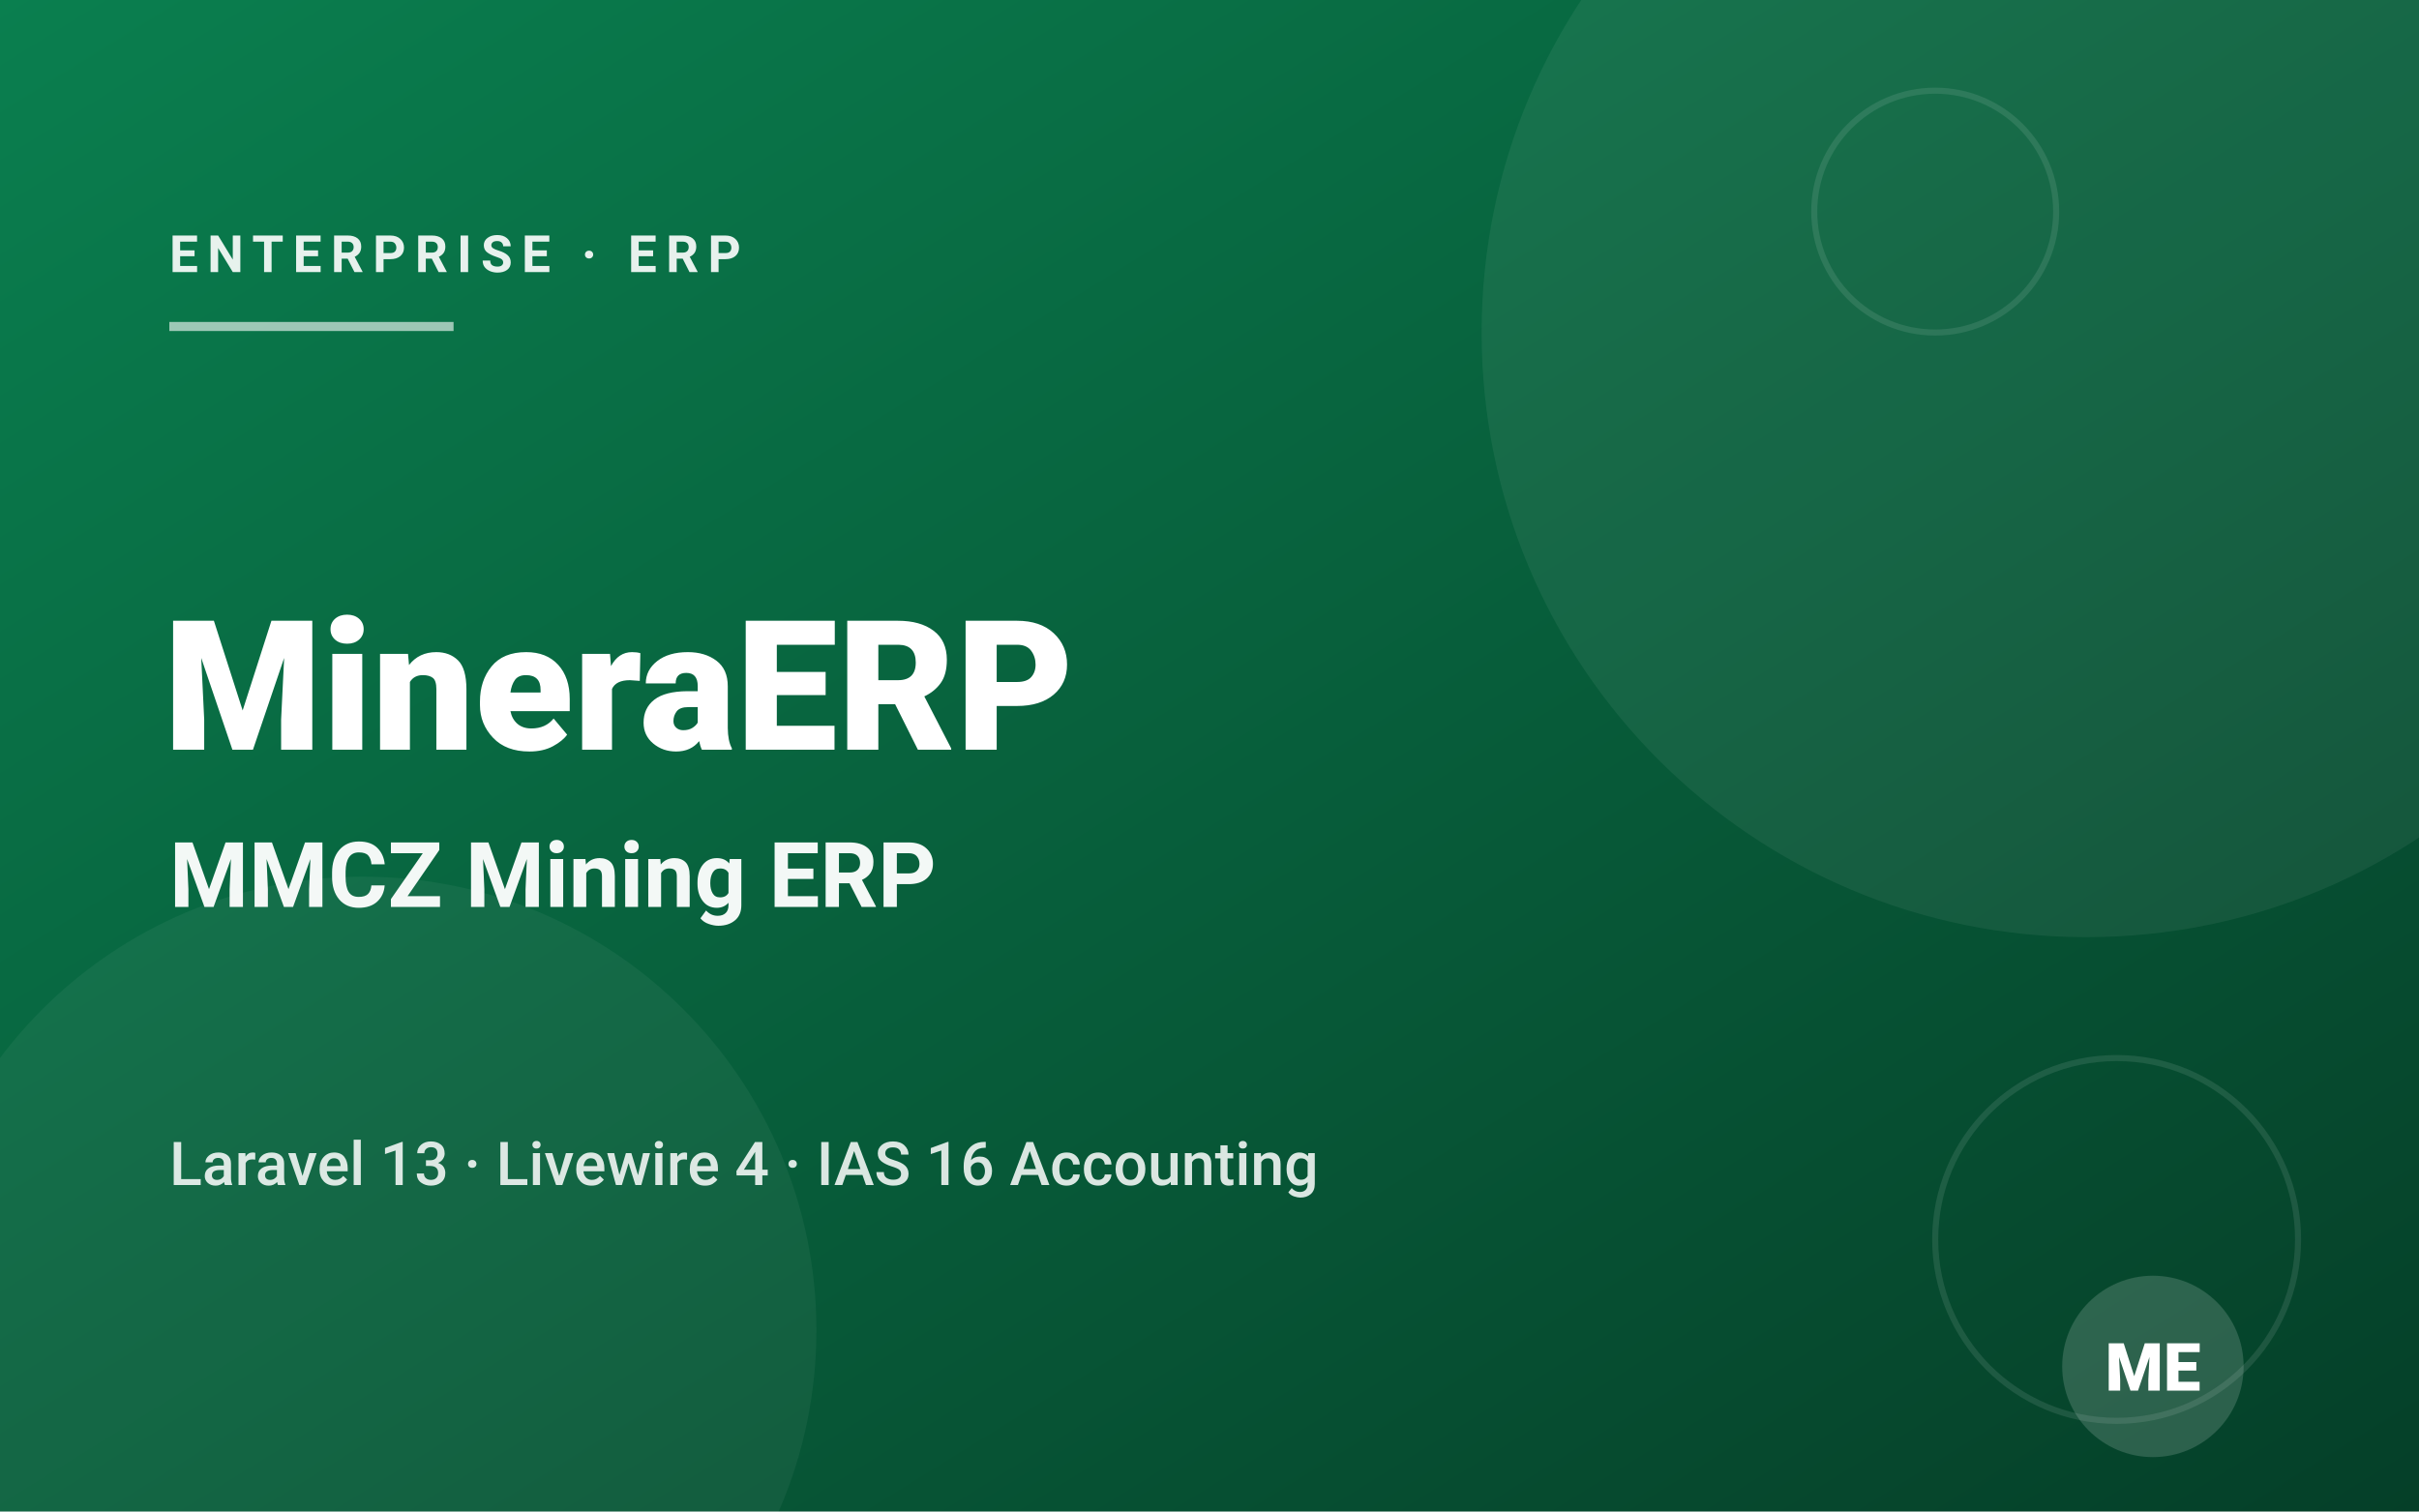
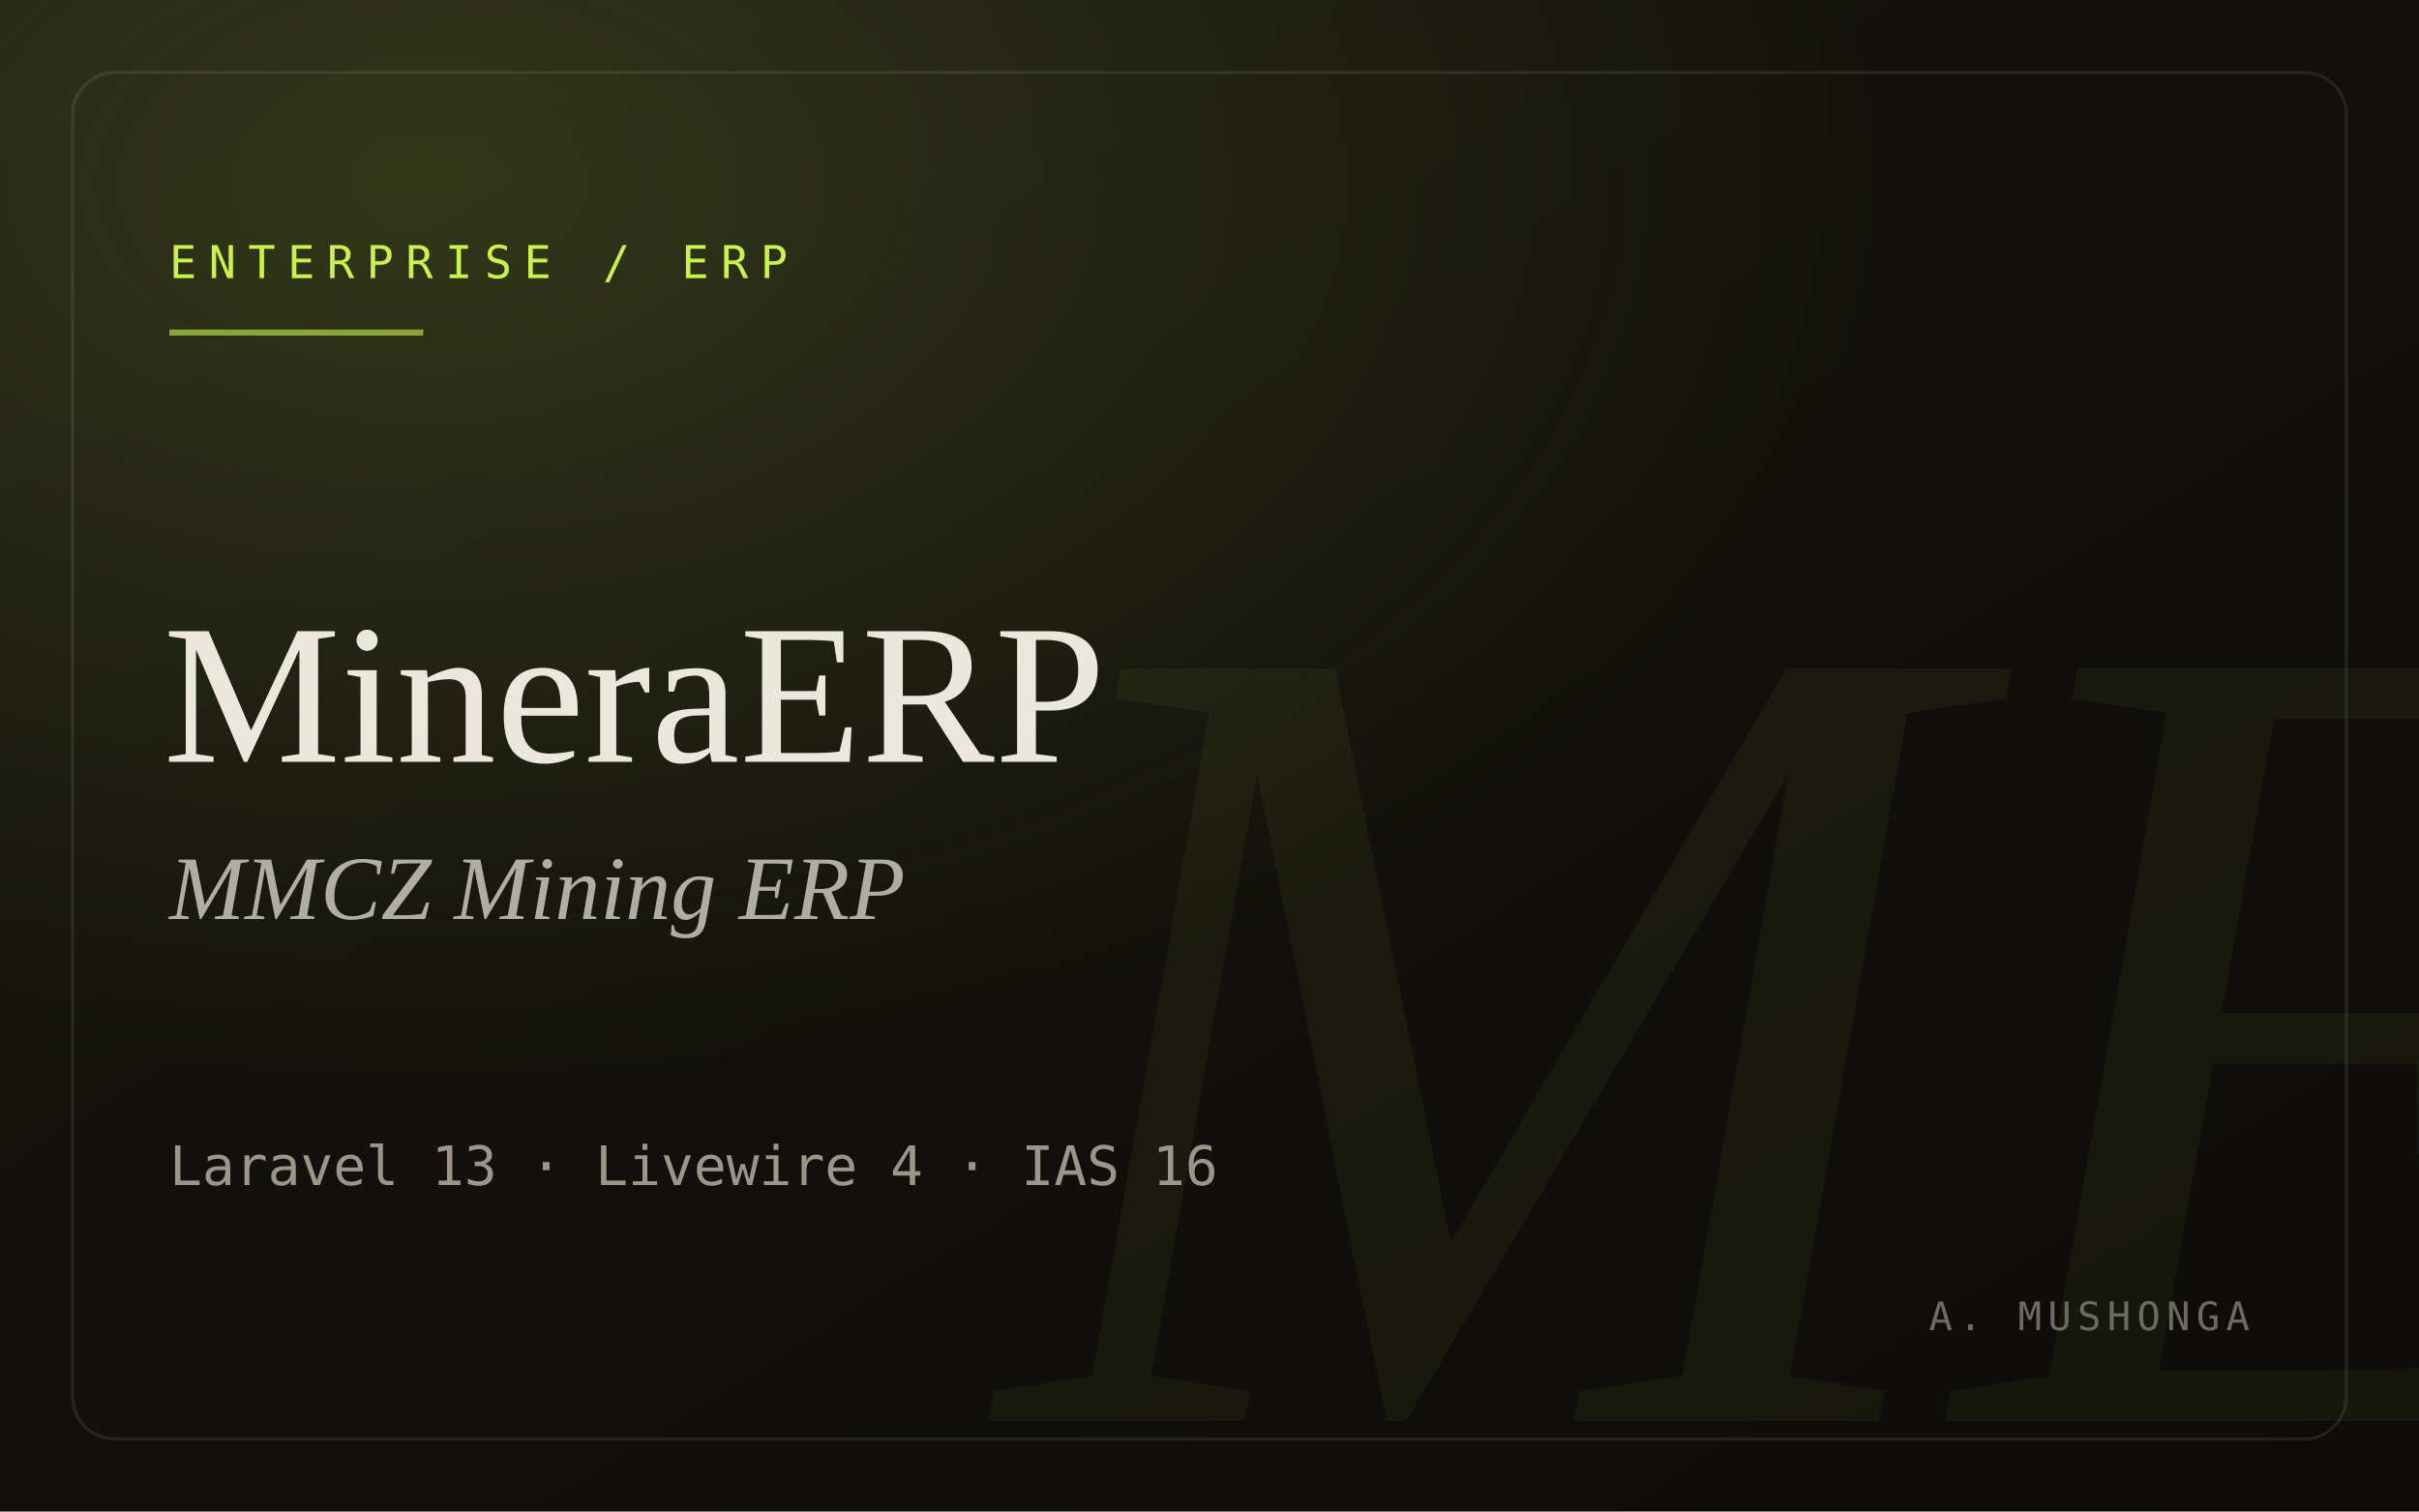
- <svg xmlns="http://www.w3.org/2000/svg" viewBox="0 0 800 500" width="800" height="500" font-family="'Segoe UI', Roboto, Helvetica, Arial, sans-serif">
+ <svg xmlns="http://www.w3.org/2000/svg" viewBox="0 0 800 500" width="800" height="500">
  <defs>
-     <linearGradient id="g" x1="0" y1="0" x2="1" y2="1">
-       <stop offset="0" stop-color="#0a7f4f" />
-       <stop offset="1" stop-color="#053f28" />
+     <linearGradient id="bg" x1="0" y1="0" x2="1" y2="1">
+       <stop offset="0" stop-color="#17150f" />
+       <stop offset="1" stop-color="#0d0c0a" />
    </linearGradient>
+     <radialGradient id="glow" cx="18%" cy="12%" r="60%">
+       <stop offset="0" stop-color="#c9f24e" stop-opacity="0.16" />
+       <stop offset="1" stop-color="#c9f24e" stop-opacity="0" />
+     </radialGradient>
  </defs>
-   <rect width="800" height="500" fill="url(#g)" />
-   <circle cx="690" cy="110" r="200" fill="#ffffff" opacity="0.06" />
-   <circle cx="120" cy="440" r="150" fill="#ffffff" opacity="0.05" />
-   <g opacity="0.10" fill="none" stroke="#ffffff" stroke-width="2">
-     <circle cx="700" cy="410" r="60" />
-     <circle cx="640" cy="70" r="40" />
-   </g>
-   <text x="56" y="90" fill="#ffffff" font-size="17" font-weight="700" letter-spacing="3" opacity="0.9">ENTERPRISE · ERP</text>
-   <line x1="56" y1="108" x2="150" y2="108" stroke="#ffffff" stroke-width="3" opacity="0.6" />
-   <text x="54" y="248" fill="#ffffff" font-size="60" font-weight="800">MineraERP</text>
-   <text x="56" y="300" fill="#ffffff" font-size="30" font-weight="600" opacity="0.95">MMCZ Mining ERP</text>
-   <text x="56" y="392" fill="#ffffff" font-size="20" font-weight="500" opacity="0.85">Laravel 13 · Livewire 4 · IAS 16 Accounting</text>
-   <g>
-     <circle cx="712" cy="452" r="30" fill="#ffffff" opacity="0.16" />
-     <text x="712" y="460" fill="#ffffff" font-size="22" font-weight="800" text-anchor="middle">ME</text>
-   </g>
+   <rect width="800" height="500" fill="url(#bg)" />
+   <rect width="800" height="500" fill="url(#glow)" />
+   <rect x="24" y="24" width="752" height="452" rx="14" fill="none" stroke="#ece7dd" stroke-opacity="0.10" />
+   <text x="880" y="470" font-family="Georgia, 'Times New Roman', serif" font-size="380" font-weight="500" fill="#c9f24e" fill-opacity="0.05" text-anchor="end" font-style="italic">ME</text>
+   <text x="56" y="92" font-family="'JetBrains Mono', ui-monospace, Consolas, monospace" font-size="15" letter-spacing="4" fill="#c9f24e">ENTERPRISE / ERP</text>
+   <line x1="56" y1="110" x2="140" y2="110" stroke="#c9f24e" stroke-width="2" stroke-opacity="0.6" />
+   <text x="54" y="252" font-family="Georgia, 'Times New Roman', serif" font-size="66" font-weight="500" fill="#ece7dd">MineraERP</text>
+   <text x="56" y="304" font-family="Georgia, 'Times New Roman', serif" font-size="30" font-style="italic" fill="#ece7dd" fill-opacity="0.72">MMCZ Mining ERP</text>
+   <text x="56" y="392" font-family="'JetBrains Mono', ui-monospace, Consolas, monospace" font-size="18" fill="#9c968a">Laravel 13 · Livewire 4 · IAS 16</text>
+   <text x="744" y="440" font-family="'JetBrains Mono', ui-monospace, Consolas, monospace" font-size="13" letter-spacing="2" fill="#6f6a60" text-anchor="end">A. MUSHONGA</text>
</svg>
